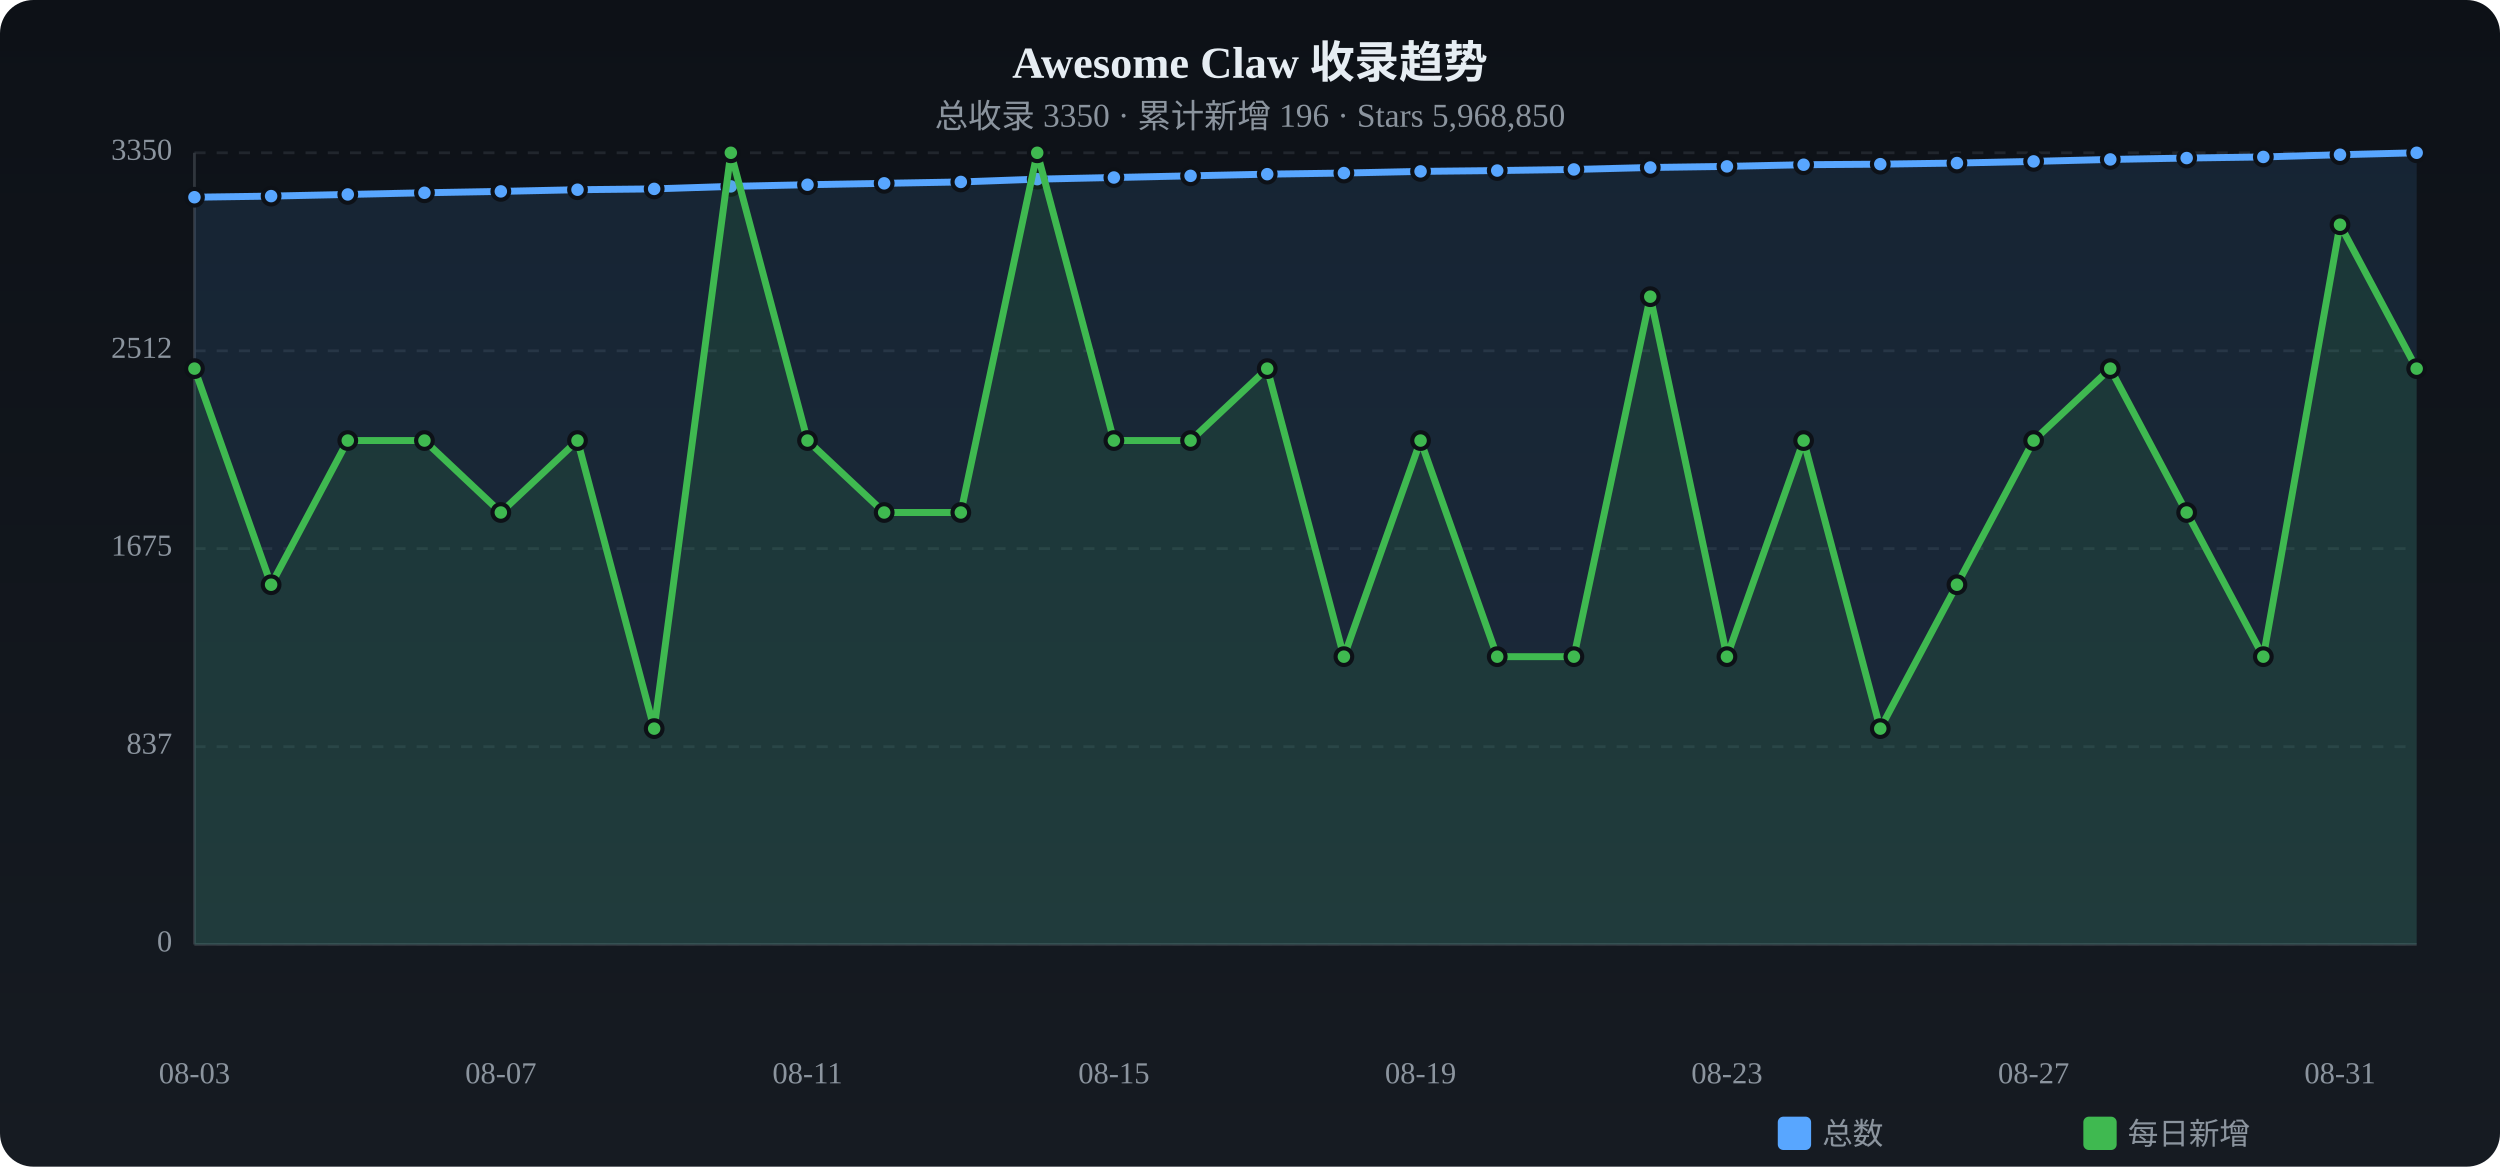
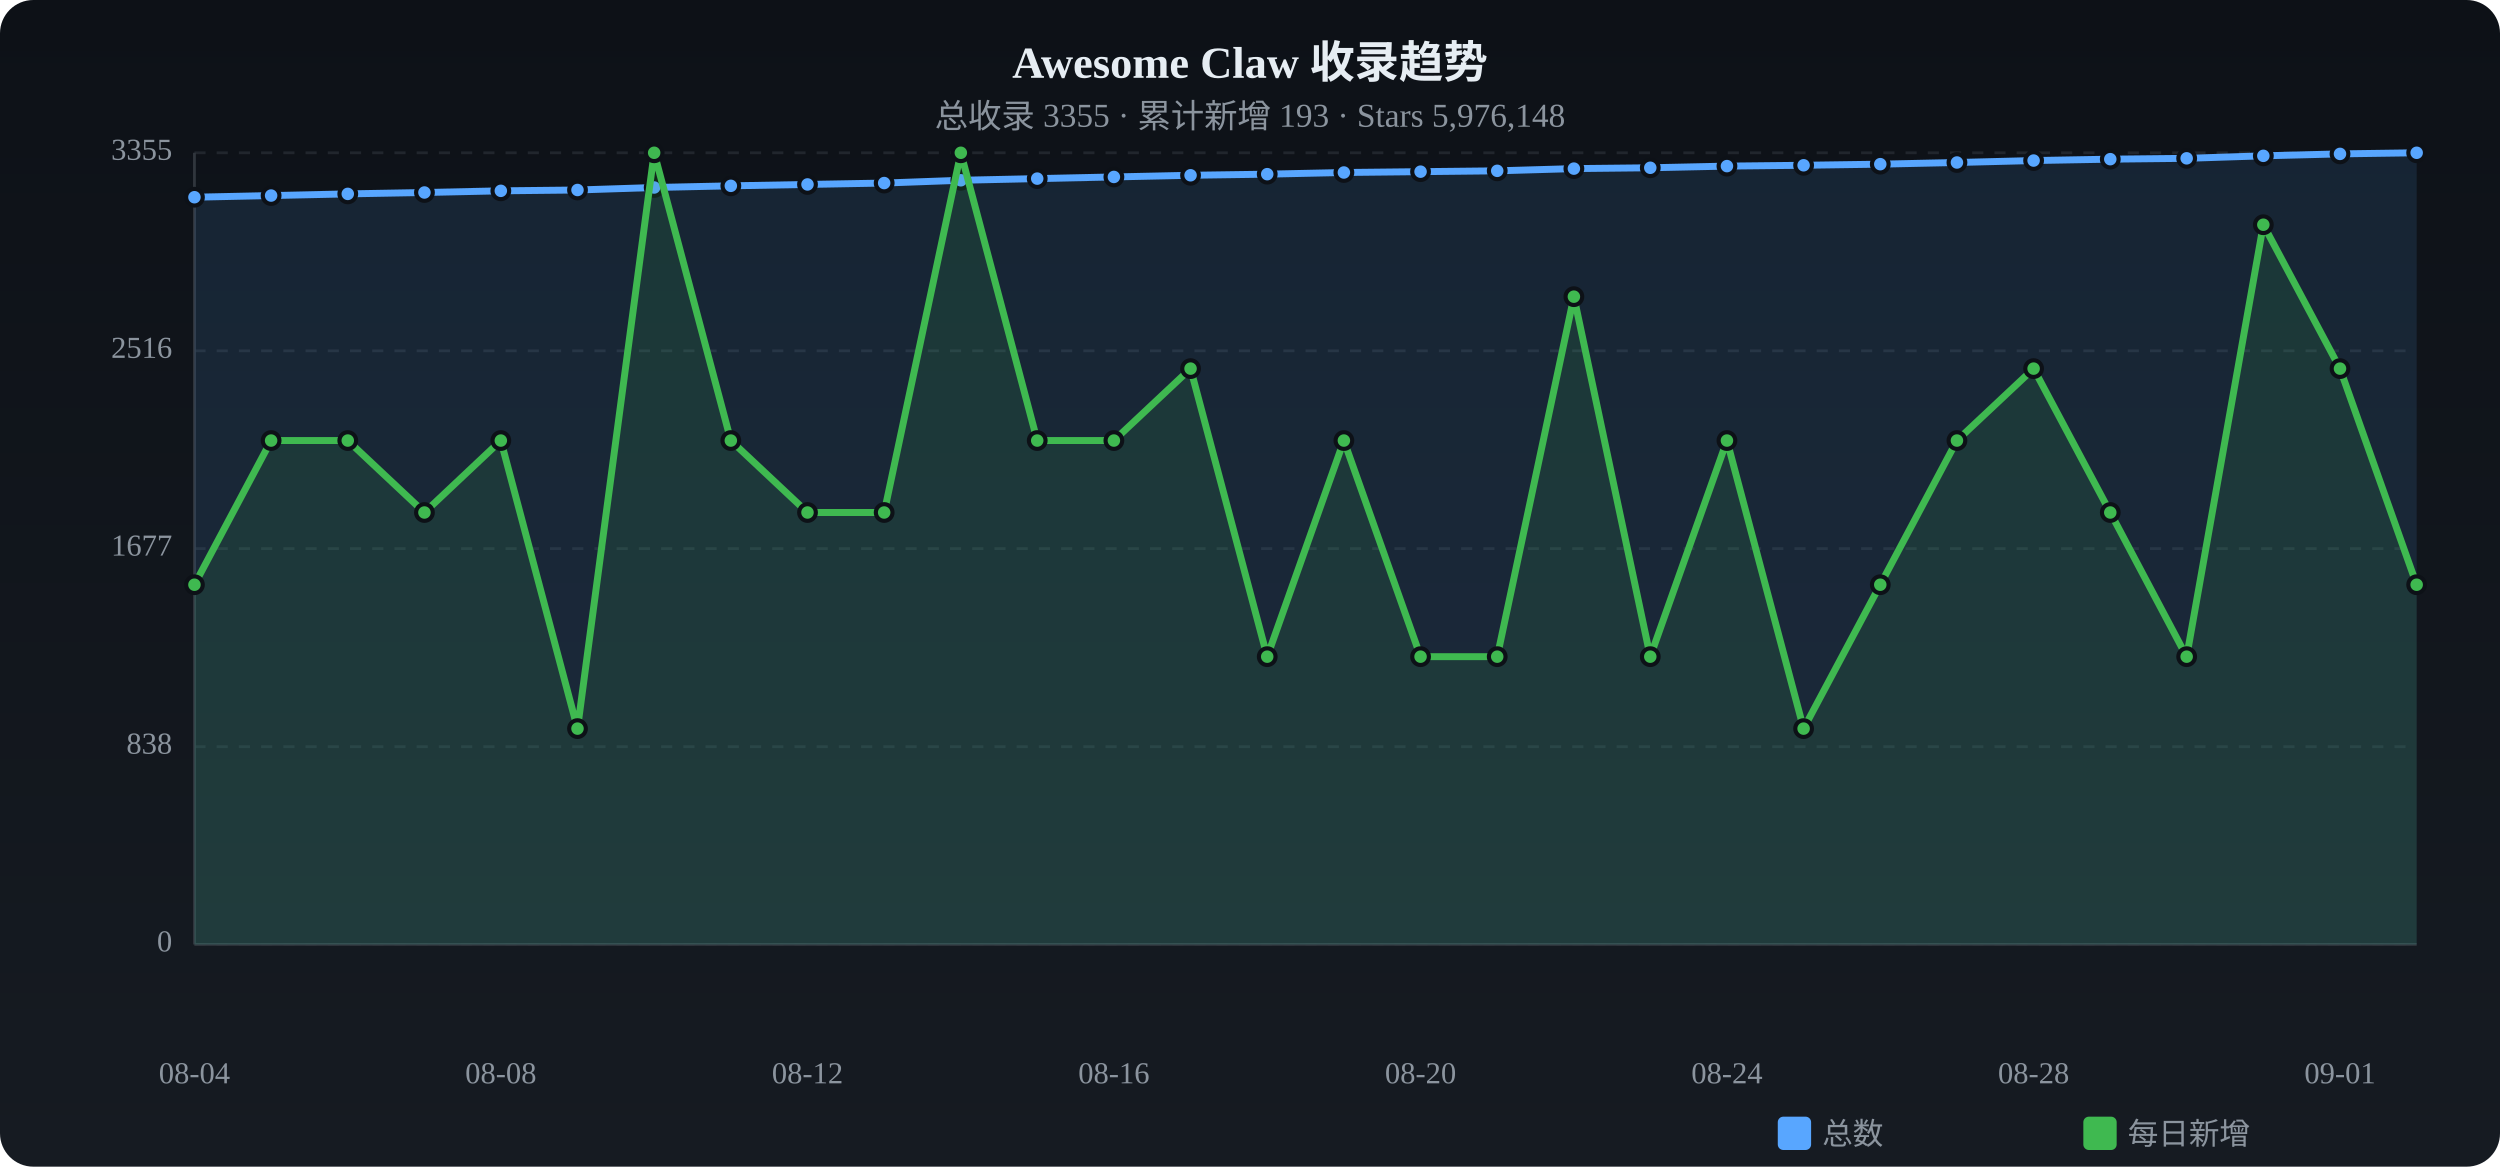
<svg xmlns="http://www.w3.org/2000/svg" viewBox="0 0 900 420" width="900" height="420">
  <defs>
    <linearGradient id="tbg" x1="0%" y1="0%" x2="0%" y2="100%">
      <stop offset="0%" stop-color="#0d1117" />
      <stop offset="100%" stop-color="#161b22" />
    </linearGradient>
  </defs>
  <rect width="900" height="420" rx="12" fill="url(#tbg)" />
  <text x="450.0" y="28" text-anchor="middle" fill="#e6edf3" font-size="16" font-weight="bold">Awesome Claw 收录趋势</text>
-   <text x="450.0" y="46" text-anchor="middle" fill="#8b949e" font-size="12">总收录 3350 · 累计新增 196 · Stars 5,968,850</text>
+   <text x="450.0" y="46" text-anchor="middle" fill="#8b949e" font-size="12">总收录 3355 · 累计新增 193 · Stars 5,976,148</text>
  <text x="62" y="340.0" text-anchor="end" fill="#8b949e" font-size="11" dominant-baseline="middle">0</text>
  <line x1="70" y1="340.0" x2="870" y2="340.0" stroke="#21262d" stroke-dasharray="4 4" />
-   <text x="62" y="268.8" text-anchor="end" fill="#8b949e" font-size="11" dominant-baseline="middle">837</text>
+   <text x="62" y="268.8" text-anchor="end" fill="#8b949e" font-size="11" dominant-baseline="middle">838</text>
  <line x1="70" y1="268.8" x2="870" y2="268.8" stroke="#21262d" stroke-dasharray="4 4" />
-   <text x="62" y="197.5" text-anchor="end" fill="#8b949e" font-size="11" dominant-baseline="middle">1675</text>
+   <text x="62" y="197.5" text-anchor="end" fill="#8b949e" font-size="11" dominant-baseline="middle">1677</text>
  <line x1="70" y1="197.5" x2="870" y2="197.5" stroke="#21262d" stroke-dasharray="4 4" />
-   <text x="62" y="126.3" text-anchor="end" fill="#8b949e" font-size="11" dominant-baseline="middle">2512</text>
+   <text x="62" y="126.3" text-anchor="end" fill="#8b949e" font-size="11" dominant-baseline="middle">2516</text>
  <line x1="70" y1="126.3" x2="870" y2="126.3" stroke="#21262d" stroke-dasharray="4 4" />
-   <text x="62" y="55.0" text-anchor="end" fill="#8b949e" font-size="11" dominant-baseline="middle">3350</text>
+   <text x="62" y="55.0" text-anchor="end" fill="#8b949e" font-size="11" dominant-baseline="middle">3355</text>
  <line x1="70" y1="55.0" x2="870" y2="55.0" stroke="#21262d" stroke-dasharray="4 4" />
  <line x1="70" y1="55" x2="70" y2="340" stroke="#30363d" />
  <line x1="70" y1="340" x2="870" y2="340" stroke="#30363d" />
-   <path d="M70.0,71.0 L97.6,70.6 L125.2,70.0 L152.8,69.4 L180.3,68.9 L207.9,68.3 L235.5,68.0 L263.1,67.1 L290.7,66.5 L318.3,66.0 L345.9,65.5 L373.4,64.5 L401.0,63.9 L428.6,63.3 L456.2,62.7 L483.8,62.3 L511.4,61.7 L539.0,61.4 L566.6,61.0 L594.1,60.3 L621.7,59.9 L649.3,59.3 L676.9,59.1 L704.5,58.7 L732.1,58.1 L759.7,57.4 L787.2,56.9 L814.8,56.5 L842.4,55.7 L870.0,55.0 L870.0,340 L70.0,340 Z" fill="#58a6ff" opacity="0.12" />
-   <polyline points="70.0,71.0 97.6,70.6 125.2,70.0 152.8,69.4 180.3,68.9 207.9,68.3 235.5,68.0 263.1,67.1 290.7,66.5 318.3,66.0 345.9,65.5 373.4,64.5 401.0,63.9 428.6,63.3 456.2,62.7 483.8,62.3 511.4,61.7 539.0,61.4 566.6,61.0 594.1,60.3 621.7,59.9 649.3,59.3 676.9,59.1 704.5,58.7 732.1,58.1 759.7,57.4 787.2,56.9 814.8,56.5 842.4,55.7 870.0,55.0" fill="none" stroke="#58a6ff" stroke-width="2.5" stroke-linecap="round" stroke-linejoin="round" />
+   <path d="M70.0,71.0 L97.6,70.4 L125.2,69.8 L152.8,69.3 L180.3,68.7 L207.9,68.4 L235.5,67.5 L263.1,66.9 L290.7,66.4 L318.3,65.9 L345.9,64.9 L373.4,64.3 L401.0,63.7 L428.6,63.1 L456.2,62.7 L483.8,62.1 L511.4,61.8 L539.0,61.5 L566.6,60.7 L594.1,60.4 L621.7,59.8 L649.3,59.5 L676.9,59.1 L704.5,58.5 L732.1,57.8 L759.7,57.3 L787.2,57.0 L814.8,56.1 L842.4,55.4 L870.0,55.0 L870.0,340 L70.0,340 Z" fill="#58a6ff" opacity="0.12" />
+   <polyline points="70.0,71.0 97.6,70.4 125.2,69.8 152.8,69.3 180.3,68.7 207.9,68.4 235.5,67.5 263.1,66.9 290.7,66.4 318.3,65.9 345.9,64.9 373.4,64.3 401.0,63.7 428.6,63.1 456.2,62.7 483.8,62.1 511.4,61.8 539.0,61.5 566.6,60.7 594.1,60.4 621.7,59.8 649.3,59.5 676.9,59.1 704.5,58.5 732.1,57.8 759.7,57.3 787.2,57.0 814.8,56.1 842.4,55.4 870.0,55.0" fill="none" stroke="#58a6ff" stroke-width="2.5" stroke-linecap="round" stroke-linejoin="round" />
  <circle cx="70.0" cy="71.0" r="3" fill="#58a6ff" stroke="#0d1117" stroke-width="1.5" />
-   <circle cx="97.6" cy="70.6" r="3" fill="#58a6ff" stroke="#0d1117" stroke-width="1.5" />
-   <circle cx="125.2" cy="70.0" r="3" fill="#58a6ff" stroke="#0d1117" stroke-width="1.5" />
-   <circle cx="152.8" cy="69.4" r="3" fill="#58a6ff" stroke="#0d1117" stroke-width="1.5" />
-   <circle cx="180.3" cy="68.9" r="3" fill="#58a6ff" stroke="#0d1117" stroke-width="1.5" />
-   <circle cx="207.9" cy="68.3" r="3" fill="#58a6ff" stroke="#0d1117" stroke-width="1.5" />
-   <circle cx="235.5" cy="68.0" r="3" fill="#58a6ff" stroke="#0d1117" stroke-width="1.5" />
-   <circle cx="263.1" cy="67.1" r="3" fill="#58a6ff" stroke="#0d1117" stroke-width="1.5" />
-   <circle cx="290.7" cy="66.5" r="3" fill="#58a6ff" stroke="#0d1117" stroke-width="1.5" />
-   <circle cx="318.3" cy="66.0" r="3" fill="#58a6ff" stroke="#0d1117" stroke-width="1.5" />
-   <circle cx="345.9" cy="65.5" r="3" fill="#58a6ff" stroke="#0d1117" stroke-width="1.5" />
-   <circle cx="373.4" cy="64.5" r="3" fill="#58a6ff" stroke="#0d1117" stroke-width="1.5" />
-   <circle cx="401.0" cy="63.9" r="3" fill="#58a6ff" stroke="#0d1117" stroke-width="1.5" />
-   <circle cx="428.6" cy="63.3" r="3" fill="#58a6ff" stroke="#0d1117" stroke-width="1.5" />
+   <circle cx="97.6" cy="70.4" r="3" fill="#58a6ff" stroke="#0d1117" stroke-width="1.5" />
+   <circle cx="125.2" cy="69.8" r="3" fill="#58a6ff" stroke="#0d1117" stroke-width="1.5" />
+   <circle cx="152.8" cy="69.3" r="3" fill="#58a6ff" stroke="#0d1117" stroke-width="1.5" />
+   <circle cx="180.3" cy="68.7" r="3" fill="#58a6ff" stroke="#0d1117" stroke-width="1.5" />
+   <circle cx="207.9" cy="68.4" r="3" fill="#58a6ff" stroke="#0d1117" stroke-width="1.5" />
+   <circle cx="235.5" cy="67.5" r="3" fill="#58a6ff" stroke="#0d1117" stroke-width="1.5" />
+   <circle cx="263.1" cy="66.9" r="3" fill="#58a6ff" stroke="#0d1117" stroke-width="1.5" />
+   <circle cx="290.7" cy="66.4" r="3" fill="#58a6ff" stroke="#0d1117" stroke-width="1.5" />
+   <circle cx="318.3" cy="65.9" r="3" fill="#58a6ff" stroke="#0d1117" stroke-width="1.5" />
+   <circle cx="345.9" cy="64.9" r="3" fill="#58a6ff" stroke="#0d1117" stroke-width="1.5" />
+   <circle cx="373.4" cy="64.3" r="3" fill="#58a6ff" stroke="#0d1117" stroke-width="1.5" />
+   <circle cx="401.0" cy="63.7" r="3" fill="#58a6ff" stroke="#0d1117" stroke-width="1.5" />
+   <circle cx="428.6" cy="63.1" r="3" fill="#58a6ff" stroke="#0d1117" stroke-width="1.5" />
  <circle cx="456.2" cy="62.7" r="3" fill="#58a6ff" stroke="#0d1117" stroke-width="1.5" />
-   <circle cx="483.8" cy="62.3" r="3" fill="#58a6ff" stroke="#0d1117" stroke-width="1.5" />
-   <circle cx="511.4" cy="61.7" r="3" fill="#58a6ff" stroke="#0d1117" stroke-width="1.5" />
-   <circle cx="539.0" cy="61.4" r="3" fill="#58a6ff" stroke="#0d1117" stroke-width="1.5" />
-   <circle cx="566.6" cy="61.0" r="3" fill="#58a6ff" stroke="#0d1117" stroke-width="1.5" />
-   <circle cx="594.1" cy="60.3" r="3" fill="#58a6ff" stroke="#0d1117" stroke-width="1.5" />
-   <circle cx="621.7" cy="59.9" r="3" fill="#58a6ff" stroke="#0d1117" stroke-width="1.5" />
-   <circle cx="649.3" cy="59.3" r="3" fill="#58a6ff" stroke="#0d1117" stroke-width="1.5" />
+   <circle cx="483.8" cy="62.1" r="3" fill="#58a6ff" stroke="#0d1117" stroke-width="1.5" />
+   <circle cx="511.4" cy="61.8" r="3" fill="#58a6ff" stroke="#0d1117" stroke-width="1.5" />
+   <circle cx="539.0" cy="61.5" r="3" fill="#58a6ff" stroke="#0d1117" stroke-width="1.5" />
+   <circle cx="566.6" cy="60.7" r="3" fill="#58a6ff" stroke="#0d1117" stroke-width="1.5" />
+   <circle cx="594.1" cy="60.4" r="3" fill="#58a6ff" stroke="#0d1117" stroke-width="1.5" />
+   <circle cx="621.7" cy="59.8" r="3" fill="#58a6ff" stroke="#0d1117" stroke-width="1.5" />
+   <circle cx="649.3" cy="59.5" r="3" fill="#58a6ff" stroke="#0d1117" stroke-width="1.5" />
  <circle cx="676.9" cy="59.1" r="3" fill="#58a6ff" stroke="#0d1117" stroke-width="1.5" />
-   <circle cx="704.5" cy="58.7" r="3" fill="#58a6ff" stroke="#0d1117" stroke-width="1.5" />
-   <circle cx="732.1" cy="58.1" r="3" fill="#58a6ff" stroke="#0d1117" stroke-width="1.5" />
-   <circle cx="759.7" cy="57.4" r="3" fill="#58a6ff" stroke="#0d1117" stroke-width="1.5" />
-   <circle cx="787.2" cy="56.9" r="3" fill="#58a6ff" stroke="#0d1117" stroke-width="1.5" />
-   <circle cx="814.8" cy="56.5" r="3" fill="#58a6ff" stroke="#0d1117" stroke-width="1.5" />
-   <circle cx="842.4" cy="55.7" r="3" fill="#58a6ff" stroke="#0d1117" stroke-width="1.5" />
+   <circle cx="704.5" cy="58.5" r="3" fill="#58a6ff" stroke="#0d1117" stroke-width="1.5" />
+   <circle cx="732.1" cy="57.8" r="3" fill="#58a6ff" stroke="#0d1117" stroke-width="1.5" />
+   <circle cx="759.7" cy="57.3" r="3" fill="#58a6ff" stroke="#0d1117" stroke-width="1.5" />
+   <circle cx="787.2" cy="57.0" r="3" fill="#58a6ff" stroke="#0d1117" stroke-width="1.5" />
+   <circle cx="814.8" cy="56.1" r="3" fill="#58a6ff" stroke="#0d1117" stroke-width="1.5" />
+   <circle cx="842.4" cy="55.4" r="3" fill="#58a6ff" stroke="#0d1117" stroke-width="1.5" />
  <circle cx="870.0" cy="55.0" r="3" fill="#58a6ff" stroke="#0d1117" stroke-width="1.5" />
-   <path d="M70.0,132.7 L97.6,210.5 L125.2,158.6 L152.8,158.6 L180.3,184.5 L207.9,158.6 L235.5,262.3 L263.1,55.0 L290.7,158.6 L318.3,184.5 L345.9,184.5 L373.4,55.0 L401.0,158.6 L428.6,158.6 L456.2,132.7 L483.8,236.4 L511.4,158.6 L539.0,236.4 L566.6,236.4 L594.1,106.8 L621.7,236.4 L649.3,158.6 L676.9,262.3 L704.5,210.5 L732.1,158.6 L759.7,132.7 L787.2,184.5 L814.8,236.4 L842.4,80.9 L870.0,132.7 L870.0,340 L70.0,340 Z" fill="#3fb950" opacity="0.12" />
-   <polyline points="70.0,132.7 97.6,210.5 125.2,158.6 152.8,158.6 180.3,184.5 207.9,158.6 235.5,262.3 263.1,55.0 290.7,158.6 318.3,184.5 345.9,184.5 373.4,55.0 401.0,158.6 428.6,158.6 456.2,132.7 483.8,236.4 511.4,158.6 539.0,236.4 566.6,236.4 594.1,106.8 621.7,236.4 649.3,158.6 676.9,262.3 704.5,210.5 732.1,158.6 759.7,132.7 787.2,184.5 814.8,236.4 842.4,80.9 870.0,132.7" fill="none" stroke="#3fb950" stroke-width="2.5" stroke-linecap="round" stroke-linejoin="round" />
-   <circle cx="70.0" cy="132.7" r="3" fill="#3fb950" stroke="#0d1117" stroke-width="1.5" />
-   <circle cx="97.6" cy="210.5" r="3" fill="#3fb950" stroke="#0d1117" stroke-width="1.5" />
+   <path d="M70.0,210.5 L97.6,158.6 L125.2,158.6 L152.8,184.5 L180.3,158.6 L207.9,262.3 L235.5,55.0 L263.1,158.6 L290.7,184.5 L318.3,184.5 L345.9,55.0 L373.4,158.6 L401.0,158.6 L428.6,132.7 L456.2,236.4 L483.8,158.6 L511.4,236.4 L539.0,236.4 L566.6,106.8 L594.1,236.4 L621.7,158.6 L649.3,262.3 L676.9,210.5 L704.5,158.6 L732.1,132.7 L759.7,184.5 L787.2,236.4 L814.8,80.9 L842.4,132.7 L870.0,210.5 L870.0,340 L70.0,340 Z" fill="#3fb950" opacity="0.12" />
+   <polyline points="70.0,210.5 97.6,158.6 125.2,158.6 152.8,184.5 180.3,158.6 207.9,262.3 235.5,55.0 263.1,158.6 290.7,184.5 318.3,184.5 345.9,55.0 373.4,158.6 401.0,158.6 428.6,132.7 456.2,236.4 483.8,158.6 511.4,236.4 539.0,236.4 566.6,106.8 594.1,236.4 621.7,158.6 649.3,262.3 676.9,210.5 704.5,158.6 732.1,132.7 759.7,184.5 787.2,236.4 814.8,80.9 842.4,132.7 870.0,210.5" fill="none" stroke="#3fb950" stroke-width="2.5" stroke-linecap="round" stroke-linejoin="round" />
+   <circle cx="70.0" cy="210.5" r="3" fill="#3fb950" stroke="#0d1117" stroke-width="1.5" />
+   <circle cx="97.6" cy="158.6" r="3" fill="#3fb950" stroke="#0d1117" stroke-width="1.5" />
  <circle cx="125.2" cy="158.6" r="3" fill="#3fb950" stroke="#0d1117" stroke-width="1.5" />
-   <circle cx="152.8" cy="158.6" r="3" fill="#3fb950" stroke="#0d1117" stroke-width="1.5" />
-   <circle cx="180.3" cy="184.5" r="3" fill="#3fb950" stroke="#0d1117" stroke-width="1.5" />
-   <circle cx="207.9" cy="158.6" r="3" fill="#3fb950" stroke="#0d1117" stroke-width="1.5" />
-   <circle cx="235.5" cy="262.3" r="3" fill="#3fb950" stroke="#0d1117" stroke-width="1.5" />
-   <circle cx="263.1" cy="55.0" r="3" fill="#3fb950" stroke="#0d1117" stroke-width="1.5" />
-   <circle cx="290.7" cy="158.6" r="3" fill="#3fb950" stroke="#0d1117" stroke-width="1.5" />
+   <circle cx="152.8" cy="184.5" r="3" fill="#3fb950" stroke="#0d1117" stroke-width="1.5" />
+   <circle cx="180.3" cy="158.6" r="3" fill="#3fb950" stroke="#0d1117" stroke-width="1.5" />
+   <circle cx="207.9" cy="262.3" r="3" fill="#3fb950" stroke="#0d1117" stroke-width="1.5" />
+   <circle cx="235.5" cy="55.0" r="3" fill="#3fb950" stroke="#0d1117" stroke-width="1.5" />
+   <circle cx="263.1" cy="158.6" r="3" fill="#3fb950" stroke="#0d1117" stroke-width="1.5" />
+   <circle cx="290.7" cy="184.5" r="3" fill="#3fb950" stroke="#0d1117" stroke-width="1.5" />
  <circle cx="318.3" cy="184.5" r="3" fill="#3fb950" stroke="#0d1117" stroke-width="1.5" />
-   <circle cx="345.9" cy="184.5" r="3" fill="#3fb950" stroke="#0d1117" stroke-width="1.5" />
-   <circle cx="373.4" cy="55.0" r="3" fill="#3fb950" stroke="#0d1117" stroke-width="1.5" />
+   <circle cx="345.9" cy="55.0" r="3" fill="#3fb950" stroke="#0d1117" stroke-width="1.5" />
+   <circle cx="373.4" cy="158.6" r="3" fill="#3fb950" stroke="#0d1117" stroke-width="1.5" />
  <circle cx="401.0" cy="158.6" r="3" fill="#3fb950" stroke="#0d1117" stroke-width="1.5" />
-   <circle cx="428.6" cy="158.6" r="3" fill="#3fb950" stroke="#0d1117" stroke-width="1.5" />
-   <circle cx="456.2" cy="132.7" r="3" fill="#3fb950" stroke="#0d1117" stroke-width="1.5" />
-   <circle cx="483.8" cy="236.4" r="3" fill="#3fb950" stroke="#0d1117" stroke-width="1.5" />
-   <circle cx="511.4" cy="158.6" r="3" fill="#3fb950" stroke="#0d1117" stroke-width="1.5" />
+   <circle cx="428.6" cy="132.7" r="3" fill="#3fb950" stroke="#0d1117" stroke-width="1.5" />
+   <circle cx="456.2" cy="236.4" r="3" fill="#3fb950" stroke="#0d1117" stroke-width="1.5" />
+   <circle cx="483.8" cy="158.6" r="3" fill="#3fb950" stroke="#0d1117" stroke-width="1.5" />
+   <circle cx="511.4" cy="236.4" r="3" fill="#3fb950" stroke="#0d1117" stroke-width="1.5" />
  <circle cx="539.0" cy="236.4" r="3" fill="#3fb950" stroke="#0d1117" stroke-width="1.5" />
-   <circle cx="566.6" cy="236.4" r="3" fill="#3fb950" stroke="#0d1117" stroke-width="1.5" />
-   <circle cx="594.1" cy="106.8" r="3" fill="#3fb950" stroke="#0d1117" stroke-width="1.5" />
-   <circle cx="621.7" cy="236.4" r="3" fill="#3fb950" stroke="#0d1117" stroke-width="1.5" />
-   <circle cx="649.3" cy="158.6" r="3" fill="#3fb950" stroke="#0d1117" stroke-width="1.5" />
-   <circle cx="676.9" cy="262.3" r="3" fill="#3fb950" stroke="#0d1117" stroke-width="1.5" />
-   <circle cx="704.5" cy="210.5" r="3" fill="#3fb950" stroke="#0d1117" stroke-width="1.5" />
-   <circle cx="732.1" cy="158.6" r="3" fill="#3fb950" stroke="#0d1117" stroke-width="1.5" />
-   <circle cx="759.7" cy="132.7" r="3" fill="#3fb950" stroke="#0d1117" stroke-width="1.5" />
-   <circle cx="787.2" cy="184.5" r="3" fill="#3fb950" stroke="#0d1117" stroke-width="1.5" />
-   <circle cx="814.8" cy="236.4" r="3" fill="#3fb950" stroke="#0d1117" stroke-width="1.5" />
-   <circle cx="842.4" cy="80.9" r="3" fill="#3fb950" stroke="#0d1117" stroke-width="1.5" />
-   <circle cx="870.0" cy="132.7" r="3" fill="#3fb950" stroke="#0d1117" stroke-width="1.5" />
-   <text x="70.0" y="390" text-anchor="middle" fill="#8b949e" font-size="11">08-03</text>
-   <text x="180.3" y="390" text-anchor="middle" fill="#8b949e" font-size="11">08-07</text>
-   <text x="290.7" y="390" text-anchor="middle" fill="#8b949e" font-size="11">08-11</text>
-   <text x="401.0" y="390" text-anchor="middle" fill="#8b949e" font-size="11">08-15</text>
-   <text x="511.4" y="390" text-anchor="middle" fill="#8b949e" font-size="11">08-19</text>
-   <text x="621.7" y="390" text-anchor="middle" fill="#8b949e" font-size="11">08-23</text>
-   <text x="732.1" y="390" text-anchor="middle" fill="#8b949e" font-size="11">08-27</text>
-   <text x="842.4" y="390" text-anchor="middle" fill="#8b949e" font-size="11">08-31</text>
+   <circle cx="566.6" cy="106.8" r="3" fill="#3fb950" stroke="#0d1117" stroke-width="1.5" />
+   <circle cx="594.1" cy="236.4" r="3" fill="#3fb950" stroke="#0d1117" stroke-width="1.5" />
+   <circle cx="621.7" cy="158.6" r="3" fill="#3fb950" stroke="#0d1117" stroke-width="1.5" />
+   <circle cx="649.3" cy="262.3" r="3" fill="#3fb950" stroke="#0d1117" stroke-width="1.5" />
+   <circle cx="676.9" cy="210.5" r="3" fill="#3fb950" stroke="#0d1117" stroke-width="1.5" />
+   <circle cx="704.5" cy="158.6" r="3" fill="#3fb950" stroke="#0d1117" stroke-width="1.5" />
+   <circle cx="732.1" cy="132.7" r="3" fill="#3fb950" stroke="#0d1117" stroke-width="1.5" />
+   <circle cx="759.7" cy="184.5" r="3" fill="#3fb950" stroke="#0d1117" stroke-width="1.5" />
+   <circle cx="787.2" cy="236.4" r="3" fill="#3fb950" stroke="#0d1117" stroke-width="1.5" />
+   <circle cx="814.8" cy="80.9" r="3" fill="#3fb950" stroke="#0d1117" stroke-width="1.5" />
+   <circle cx="842.4" cy="132.7" r="3" fill="#3fb950" stroke="#0d1117" stroke-width="1.5" />
+   <circle cx="870.0" cy="210.5" r="3" fill="#3fb950" stroke="#0d1117" stroke-width="1.5" />
+   <text x="70.0" y="390" text-anchor="middle" fill="#8b949e" font-size="11">08-04</text>
+   <text x="180.3" y="390" text-anchor="middle" fill="#8b949e" font-size="11">08-08</text>
+   <text x="290.7" y="390" text-anchor="middle" fill="#8b949e" font-size="11">08-12</text>
+   <text x="401.0" y="390" text-anchor="middle" fill="#8b949e" font-size="11">08-16</text>
+   <text x="511.4" y="390" text-anchor="middle" fill="#8b949e" font-size="11">08-20</text>
+   <text x="621.7" y="390" text-anchor="middle" fill="#8b949e" font-size="11">08-24</text>
+   <text x="732.1" y="390" text-anchor="middle" fill="#8b949e" font-size="11">08-28</text>
+   <text x="842.4" y="390" text-anchor="middle" fill="#8b949e" font-size="11">09-01</text>
  <rect x="640" y="402" width="12" height="12" rx="2" fill="#58a6ff" />
  <text x="656" y="412" fill="#8b949e" font-size="11">总数</text>
  <rect x="750" y="402" width="12" height="12" rx="2" fill="#3fb950" />
  <text x="766" y="412" fill="#8b949e" font-size="11">每日新增</text>
</svg>
